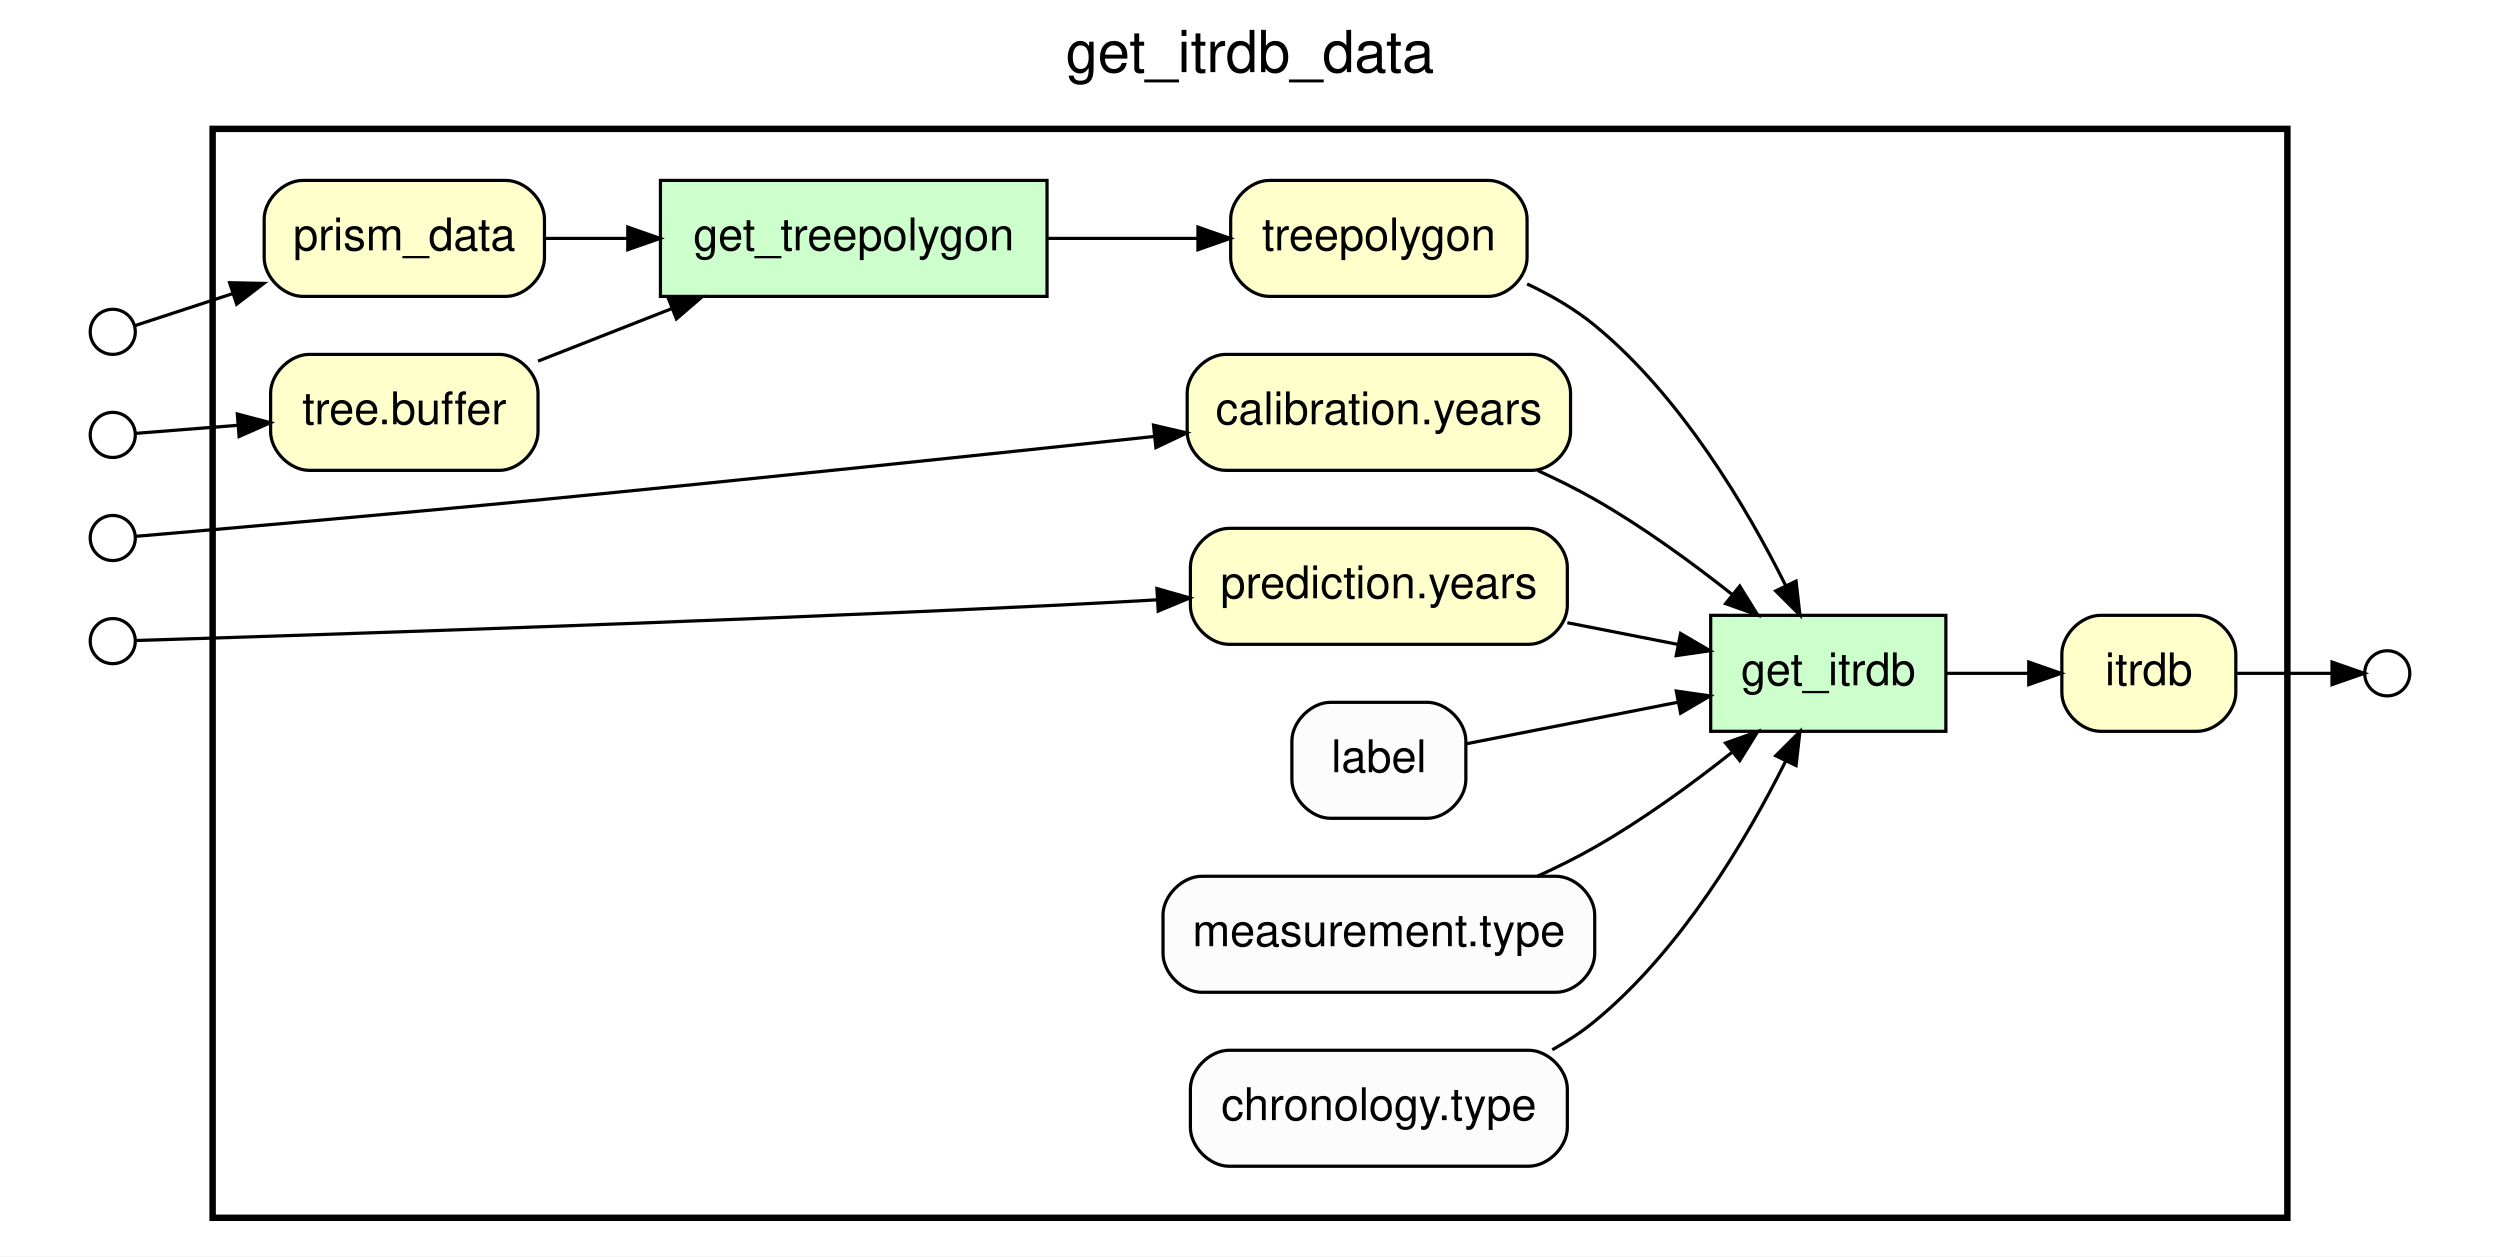
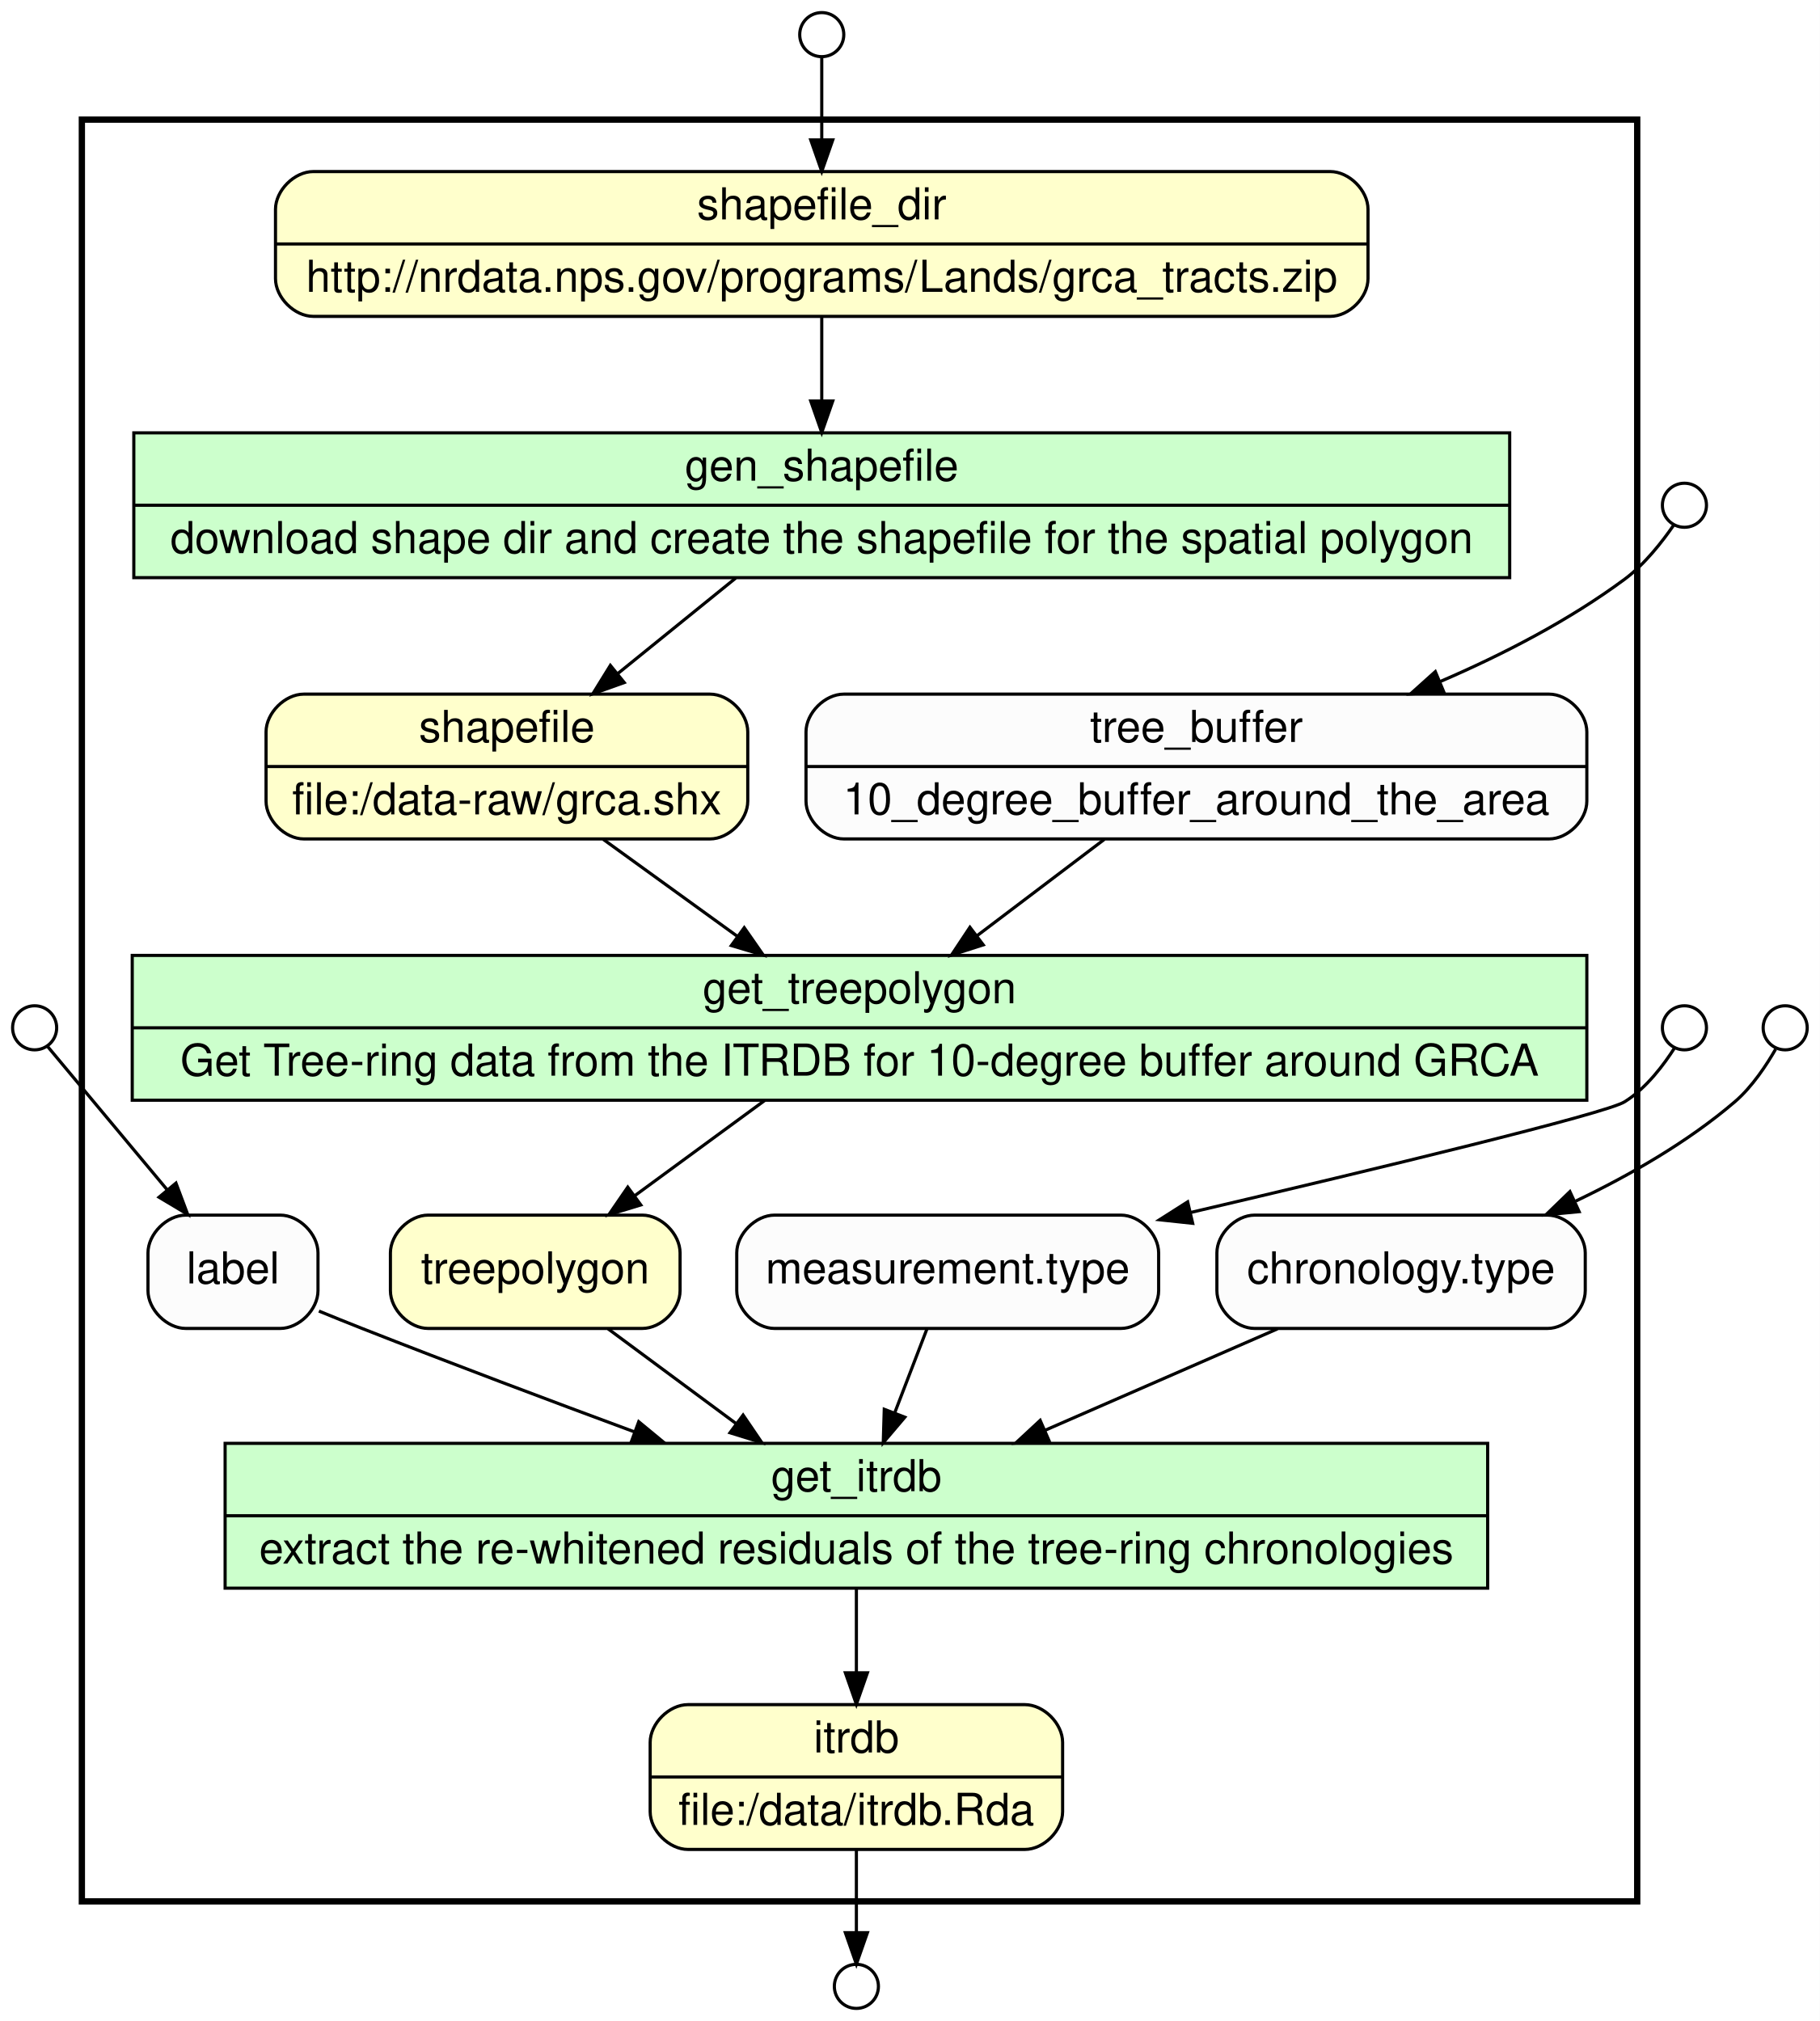
- <svg xmlns="http://www.w3.org/2000/svg" width="776pt" height="390pt" viewBox="0.00 0.00 776.00 390.00">
-   <g id="graph0" class="graph" transform="scale(1 1) rotate(0) translate(4 386)">
-     <polygon fill="white" stroke="none" points="-4,4 -4,-386 772,-386 772,4 -4,4" />
-     <text text-anchor="middle" x="384" y="-363.6" font-family="Helvetica,sans-Serif" font-size="18.00">get_itrdb_data</text>
+ <svg xmlns="http://www.w3.org/2000/svg" width="578pt" height="642pt" viewBox="0.00 0.00 578.00 642.00">
+   <g id="graph0" class="graph" transform="scale(1 1) rotate(0) translate(4 638)">
+     <polygon fill="white" stroke="none" points="-4,4 -4,-638 574,-638 574,4 -4,4" />
    <g id="clust1" class="cluster">
-       <polygon fill="none" stroke="black" stroke-width="2" points="62,-8 62,-346 706,-346 706,-8 62,-8" />
+       <polygon fill="none" stroke="black" stroke-width="2" points="22,-34 22,-600 516,-600 516,-34 22,-34" />
    </g>
    <g id="clust2" class="cluster">
-       <polygon fill="none" stroke="black" stroke-width="0" points="70,-16 70,-338 698,-338 698,-16 70,-16" />
-     </g>
-     <g id="clust5" class="cluster">
-       <polygon fill="none" stroke="black" stroke-width="0" points="714,-154 714,-200 760,-200 760,-154 714,-154" />
-     </g>
-     <g id="clust6" class="cluster">
-       <polygon fill="none" stroke="black" stroke-width="0" points="722,-162 722,-192 752,-192 752,-162 722,-162" />
-     </g>
-     <g id="clust3" class="cluster">
-       <polygon fill="none" stroke="black" stroke-width="0" points="8,-164 8,-306 54,-306 54,-164 8,-164" />
-     </g>
-     <g id="clust4" class="cluster">
-       <polygon fill="none" stroke="black" stroke-width="0" points="16,-172 16,-298 46,-298 46,-172 16,-172" />
+       <polygon fill="none" stroke="black" stroke-width="0" points="30,-42 30,-592 508,-592 508,-42 30,-42" />
    </g>
    <g id="node1" class="node">
-       <polygon fill="#ccffcc" stroke="black" points="321,-330 201,-330 201,-294 321,-294 321,-330" />
-       <text text-anchor="middle" x="261" y="-308.3" font-family="Helvetica,sans-Serif" font-size="14.00">get_treepolygon</text>
+       <polygon fill="#ccffcc" stroke="black" points="38.5,-454.5 38.5,-500.5 475.5,-500.5 475.5,-454.5 38.5,-454.5" />
+       <text text-anchor="middle" x="257" y="-485.3" font-family="Helvetica,sans-Serif" font-size="14.00">gen_shapefile</text>
+       <polyline fill="none" stroke="black" points="38.5,-477.5 475.5,-477.5 " />
+       <text text-anchor="middle" x="257" y="-462.3" font-family="Helvetica,sans-Serif" font-size="14.00">download shape dir and create the shapefile for the spatial polygon</text>
+     </g>
+     <g id="node6" class="node">
+       <path fill="#ffffcc" stroke="black" d="M92.5,-371.5C92.5,-371.5 221.5,-371.5 221.5,-371.5 227.5,-371.5 233.5,-377.5 233.5,-383.5 233.5,-383.5 233.5,-405.5 233.5,-405.5 233.5,-411.5 227.5,-417.5 221.5,-417.5 221.5,-417.5 92.5,-417.5 92.5,-417.5 86.5,-417.5 80.5,-411.5 80.5,-405.5 80.5,-405.5 80.5,-383.5 80.5,-383.5 80.5,-377.5 86.5,-371.5 92.5,-371.5" />
+       <text text-anchor="middle" x="157" y="-402.3" font-family="Helvetica,sans-Serif" font-size="14.00">shapefile</text>
+       <polyline fill="none" stroke="black" points="80.5,-394.5 233.5,-394.5 " />
+       <text text-anchor="middle" x="157" y="-379.3" font-family="Helvetica,sans-Serif" font-size="14.00">file:/data-raw/grca.shx</text>
+     </g>
+     <g id="edge1" class="edge">
+       <path fill="none" stroke="black" d="M229.675,-454.366C218.1,-444.991 204.468,-433.949 192.157,-423.977" />
+       <polygon fill="black" stroke="black" points="194.266,-421.181 184.292,-417.607 189.86,-426.621 194.266,-421.181" />
+     </g>
+     <g id="node2" class="node">
+       <polygon fill="#ccffcc" stroke="black" points="38,-288.5 38,-334.5 500,-334.5 500,-288.5 38,-288.5" />
+       <text text-anchor="middle" x="269" y="-319.3" font-family="Helvetica,sans-Serif" font-size="14.00">get_treepolygon</text>
+       <polyline fill="none" stroke="black" points="38,-311.5 500,-311.5 " />
+       <text text-anchor="middle" x="269" y="-296.3" font-family="Helvetica,sans-Serif" font-size="14.00">Get Tree-ring data from the ITRDB for 10-degree buffer around GRCA</text>
    </g>
    <g id="node7" class="node">
-       <path fill="#ffffcc" stroke="black" d="M458,-330C458,-330 390,-330 390,-330 384,-330 378,-324 378,-318 378,-318 378,-306 378,-306 378,-300 384,-294 390,-294 390,-294 458,-294 458,-294 464,-294 470,-300 470,-306 470,-306 470,-318 470,-318 470,-324 464,-330 458,-330" />
-       <text text-anchor="middle" x="424" y="-308.3" font-family="Helvetica,sans-Serif" font-size="14.00">treepolygon</text>
+       <path fill="#ffffcc" stroke="black" d="M200,-252C200,-252 132,-252 132,-252 126,-252 120,-246 120,-240 120,-240 120,-228 120,-228 120,-222 126,-216 132,-216 132,-216 200,-216 200,-216 206,-216 212,-222 212,-228 212,-228 212,-240 212,-240 212,-246 206,-252 200,-252" />
+       <text text-anchor="middle" x="166" y="-230.3" font-family="Helvetica,sans-Serif" font-size="14.00">treepolygon</text>
    </g>
-     <g id="edge1" class="edge">
-       <path fill="none" stroke="black" d="M321.036,-312C336.276,-312 352.623,-312 367.666,-312" />
-       <polygon fill="black" stroke="black" points="367.843,-315.5 377.843,-312 367.843,-308.5 367.843,-315.5" />
+     <g id="edge3" class="edge">
+       <path fill="none" stroke="black" d="M238.931,-288.459C225.975,-278.962 210.815,-267.85 197.684,-258.225" />
+       <polygon fill="black" stroke="black" points="199.526,-255.235 189.391,-252.146 195.388,-260.881 199.526,-255.235" />
    </g>
-     <g id="node2" class="node">
-       <polygon fill="#ccffcc" stroke="black" points="600,-195 527,-195 527,-159 600,-159 600,-195" />
-       <text text-anchor="middle" x="563.5" y="-173.3" font-family="Helvetica,sans-Serif" font-size="14.00">get_itrdb</text>
+     <g id="node3" class="node">
+       <polygon fill="#ccffcc" stroke="black" points="67.5,-133.5 67.5,-179.5 468.5,-179.5 468.5,-133.5 67.5,-133.5" />
+       <text text-anchor="middle" x="268" y="-164.3" font-family="Helvetica,sans-Serif" font-size="14.00">get_itrdb</text>
+       <polyline fill="none" stroke="black" points="67.5,-156.5 468.5,-156.5 " />
+       <text text-anchor="middle" x="268" y="-141.3" font-family="Helvetica,sans-Serif" font-size="14.00">extract the re-whitened residuals of the tree-ring chronologies</text>
+     </g>
+     <g id="node4" class="node">
+       <path fill="#ffffcc" stroke="black" d="M214.5,-50.5C214.5,-50.5 321.5,-50.5 321.5,-50.5 327.5,-50.5 333.5,-56.5 333.5,-62.5 333.5,-62.5 333.5,-84.5 333.5,-84.5 333.5,-90.5 327.5,-96.5 321.5,-96.5 321.5,-96.5 214.5,-96.5 214.5,-96.5 208.5,-96.5 202.5,-90.5 202.5,-84.5 202.5,-84.5 202.5,-62.5 202.5,-62.5 202.5,-56.5 208.5,-50.5 214.5,-50.5" />
+       <text text-anchor="middle" x="268" y="-81.3" font-family="Helvetica,sans-Serif" font-size="14.00">itrdb</text>
+       <polyline fill="none" stroke="black" points="202.5,-73.5 333.5,-73.5 " />
+       <text text-anchor="middle" x="268" y="-58.3" font-family="Helvetica,sans-Serif" font-size="14.00">file:/data/itrdb.Rda</text>
+     </g>
+     <g id="edge6" class="edge">
+       <path fill="none" stroke="black" d="M268,-133.366C268,-125.152 268,-115.658 268,-106.725" />
+       <polygon fill="black" stroke="black" points="271.5,-106.607 268,-96.607 264.5,-106.607 271.5,-106.607" />
+     </g>
+     <g id="node17" class="node">
+       <ellipse fill="#ffffff" stroke="black" cx="268" cy="-7" rx="7" ry="7" />
+     </g>
+     <g id="edge16" class="edge">
+       <path fill="none" stroke="black" d="M268,-50.303C268,-41.685 268,-32.002 268,-24.078" />
+       <polygon fill="black" stroke="black" points="271.5,-24.053 268,-14.053 264.5,-24.053 271.5,-24.053" />
+     </g>
+     <g id="node5" class="node">
+       <path fill="#ffffcc" stroke="black" d="M95.5,-537.5C95.5,-537.5 418.5,-537.5 418.5,-537.5 424.5,-537.5 430.5,-543.5 430.5,-549.5 430.5,-549.5 430.5,-571.5 430.5,-571.5 430.5,-577.5 424.5,-583.5 418.5,-583.5 418.5,-583.5 95.5,-583.5 95.5,-583.5 89.5,-583.5 83.5,-577.5 83.5,-571.5 83.5,-571.5 83.5,-549.5 83.5,-549.5 83.5,-543.5 89.5,-537.5 95.5,-537.5" />
+       <text text-anchor="middle" x="257" y="-568.3" font-family="Helvetica,sans-Serif" font-size="14.00">shapefile_dir</text>
+       <polyline fill="none" stroke="black" points="83.5,-560.5 430.5,-560.5 " />
+       <text text-anchor="middle" x="257" y="-545.3" font-family="Helvetica,sans-Serif" font-size="14.00">http://nrdata.nps.gov/programs/Lands/grca_tracts.zip</text>
+     </g>
+     <g id="edge2" class="edge">
+       <path fill="none" stroke="black" d="M257,-537.366C257,-529.152 257,-519.658 257,-510.725" />
+       <polygon fill="black" stroke="black" points="260.5,-510.607 257,-500.607 253.5,-510.607 260.5,-510.607" />
+     </g>
+     <g id="edge5" class="edge">
+       <path fill="none" stroke="black" d="M187.604,-371.366C200.692,-361.902 216.126,-350.739 230.018,-340.693" />
+       <polygon fill="black" stroke="black" points="232.381,-343.303 238.433,-334.607 228.278,-337.631 232.381,-343.303" />
+     </g>
+     <g id="edge7" class="edge">
+       <path fill="none" stroke="black" d="M189.145,-215.868C201.12,-207.005 216.049,-195.954 229.686,-185.86" />
+       <polygon fill="black" stroke="black" points="232.017,-188.489 237.972,-179.727 227.852,-182.863 232.017,-188.489" />
    </g>
    <g id="node8" class="node">
-       <path fill="#ffffcc" stroke="black" d="M678,-195C678,-195 648,-195 648,-195 642,-195 636,-189 636,-183 636,-183 636,-171 636,-171 636,-165 642,-159 648,-159 648,-159 678,-159 678,-159 684,-159 690,-165 690,-171 690,-171 690,-183 690,-183 690,-189 684,-195 678,-195" />
-       <text text-anchor="middle" x="663" y="-173.3" font-family="Helvetica,sans-Serif" font-size="14.00">itrdb</text>
+       <path fill="#fcfcfc" stroke="black" d="M264,-371.5C264,-371.5 488,-371.5 488,-371.5 494,-371.5 500,-377.5 500,-383.5 500,-383.5 500,-405.5 500,-405.5 500,-411.5 494,-417.5 488,-417.5 488,-417.5 264,-417.5 264,-417.5 258,-417.5 252,-411.5 252,-405.5 252,-405.5 252,-383.5 252,-383.5 252,-377.5 258,-371.5 264,-371.5" />
+       <text text-anchor="middle" x="376" y="-402.3" font-family="Helvetica,sans-Serif" font-size="14.00">tree_buffer</text>
+       <polyline fill="none" stroke="black" points="252,-394.5 500,-394.5 " />
+       <text text-anchor="middle" x="376" y="-379.3" font-family="Helvetica,sans-Serif" font-size="14.00">10_degree_buffer_around_the_area</text>
    </g>
    <g id="edge4" class="edge">
-       <path fill="none" stroke="black" d="M600.252,-177C608.506,-177 617.296,-177 625.579,-177" />
-       <polygon fill="black" stroke="black" points="625.719,-180.5 635.719,-177 625.719,-173.5 625.719,-180.5" />
+       <path fill="none" stroke="black" d="M346.762,-371.366C334.259,-361.902 319.513,-350.739 306.242,-340.693" />
+       <polygon fill="black" stroke="black" points="308.288,-337.852 298.203,-334.607 304.063,-343.433 308.288,-337.852" />
    </g>
-     <g id="node3" class="node">
-       <path fill="#ffffcc" stroke="black" d="M153,-330C153,-330 90,-330 90,-330 84,-330 78,-324 78,-318 78,-318 78,-306 78,-306 78,-300 84,-294 90,-294 90,-294 153,-294 153,-294 159,-294 165,-300 165,-306 165,-306 165,-318 165,-318 165,-324 159,-330 153,-330" />
-       <text text-anchor="middle" x="121.5" y="-308.3" font-family="Helvetica,sans-Serif" font-size="14.00">prism_data</text>
+     <g id="node9" class="node">
+       <path fill="#fcfcfc" stroke="black" d="M85,-252C85,-252 55,-252 55,-252 49,-252 43,-246 43,-240 43,-240 43,-228 43,-228 43,-222 49,-216 55,-216 55,-216 85,-216 85,-216 91,-216 97,-222 97,-228 97,-228 97,-240 97,-240 97,-246 91,-252 85,-252" />
+       <text text-anchor="middle" x="70" y="-230.3" font-family="Helvetica,sans-Serif" font-size="14.00">label</text>
    </g>
-     <g id="edge2" class="edge">
-       <path fill="none" stroke="black" d="M165.252,-312C173.355,-312 182.023,-312 190.702,-312" />
-       <polygon fill="black" stroke="black" points="190.863,-315.5 200.863,-312 190.863,-308.5 190.863,-315.5" />
+     <g id="edge8" class="edge">
+       <path fill="none" stroke="black" d="M97.291,-221.522C101.857,-219.648 106.554,-217.749 111,-216 139.208,-204.901 170.467,-193.144 197.619,-183.104" />
+       <polygon fill="black" stroke="black" points="198.87,-186.373 207.04,-179.628 196.447,-179.806 198.87,-186.373" />
    </g>
-     <g id="node4" class="node">
-       <path fill="#ffffcc" stroke="black" d="M151,-276C151,-276 92,-276 92,-276 86,-276 80,-270 80,-264 80,-264 80,-252 80,-252 80,-246 86,-240 92,-240 92,-240 151,-240 151,-240 157,-240 163,-246 163,-252 163,-252 163,-264 163,-264 163,-270 157,-276 151,-276" />
-       <text text-anchor="middle" x="121.5" y="-254.3" font-family="Helvetica,sans-Serif" font-size="14.00">tree.buffer</text>
+     <g id="node10" class="node">
+       <path fill="#fcfcfc" stroke="black" d="M352,-252C352,-252 242,-252 242,-252 236,-252 230,-246 230,-240 230,-240 230,-228 230,-228 230,-222 236,-216 242,-216 242,-216 352,-216 352,-216 358,-216 364,-222 364,-228 364,-228 364,-240 364,-240 364,-246 358,-252 352,-252" />
+       <text text-anchor="middle" x="297" y="-230.3" font-family="Helvetica,sans-Serif" font-size="14.00">measurement.type</text>
    </g>
-     <g id="edge3" class="edge">
-       <path fill="none" stroke="black" d="M163.011,-273.91C176.012,-279.016 190.645,-284.762 204.526,-290.214" />
-       <polygon fill="black" stroke="black" points="203.4,-293.532 213.987,-293.93 205.959,-287.016 203.4,-293.532" />
+     <g id="edge9" class="edge">
+       <path fill="none" stroke="black" d="M290.419,-215.868C287.4,-208.008 283.721,-198.428 280.222,-189.32" />
+       <polygon fill="black" stroke="black" points="283.39,-187.807 276.537,-179.727 276.856,-190.317 283.39,-187.807" />
    </g>
-     <g id="node5" class="node">
-       <path fill="#ffffcc" stroke="black" d="M470.5,-222C470.5,-222 377.5,-222 377.5,-222 371.5,-222 365.5,-216 365.5,-210 365.5,-210 365.5,-198 365.5,-198 365.5,-192 371.5,-186 377.5,-186 377.5,-186 470.5,-186 470.5,-186 476.5,-186 482.5,-192 482.5,-198 482.5,-198 482.5,-210 482.5,-210 482.5,-216 476.5,-222 470.5,-222" />
-       <text text-anchor="middle" x="424" y="-200.3" font-family="Helvetica,sans-Serif" font-size="14.00">prediction.years</text>
+     <g id="node11" class="node">
+       <path fill="#fcfcfc" stroke="black" d="M487.5,-252C487.5,-252 394.5,-252 394.5,-252 388.5,-252 382.5,-246 382.5,-240 382.5,-240 382.5,-228 382.5,-228 382.5,-222 388.5,-216 394.5,-216 394.5,-216 487.5,-216 487.5,-216 493.5,-216 499.5,-222 499.5,-228 499.5,-228 499.5,-240 499.5,-240 499.5,-246 493.5,-252 487.5,-252" />
+       <text text-anchor="middle" x="441" y="-230.3" font-family="Helvetica,sans-Serif" font-size="14.00">chronology.type</text>
    </g>
-     <g id="edge5" class="edge">
-       <path fill="none" stroke="black" d="M482.516,-192.706C494.01,-190.449 505.934,-188.107 516.957,-185.943" />
-       <polygon fill="black" stroke="black" points="517.65,-189.374 526.788,-184.012 516.301,-182.505 517.65,-189.374" />
+     <g id="edge10" class="edge">
+       <path fill="none" stroke="black" d="M401.744,-215.868C379.909,-206.339 352.281,-194.282 327.812,-183.603" />
+       <polygon fill="black" stroke="black" points="329.173,-180.378 318.608,-179.586 326.373,-186.794 329.173,-180.378" />
    </g>
-     <g id="node6" class="node">
-       <path fill="#ffffcc" stroke="black" d="M471.5,-276C471.5,-276 376.5,-276 376.5,-276 370.5,-276 364.5,-270 364.5,-264 364.5,-264 364.5,-252 364.5,-252 364.5,-246 370.5,-240 376.5,-240 376.5,-240 471.5,-240 471.5,-240 477.5,-240 483.5,-246 483.5,-252 483.5,-252 483.5,-264 483.5,-264 483.5,-270 477.5,-276 471.5,-276" />
-       <text text-anchor="middle" x="424" y="-254.3" font-family="Helvetica,sans-Serif" font-size="14.00">calibration.years</text>
+     <g id="node12" class="node">
+       <ellipse fill="#ffffff" stroke="black" cx="257" cy="-627" rx="7" ry="7" />
    </g>
-     <g id="edge6" class="edge">
-       <path fill="none" stroke="black" d="M473.279,-239.957C479.361,-237.19 485.406,-234.185 491,-231 505.859,-222.54 521.14,-211.389 533.741,-201.418" />
-       <polygon fill="black" stroke="black" points="536.018,-204.079 541.604,-195.076 531.623,-198.63 536.018,-204.079" />
+     <g id="edge11" class="edge">
+       <path fill="none" stroke="black" d="M257,-619.58C257,-613.384 257,-603.516 257,-593.66" />
+       <polygon fill="black" stroke="black" points="260.5,-593.548 257,-583.548 253.5,-593.548 260.5,-593.548" />
    </g>
-     <g id="edge7" class="edge">
-       <path fill="none" stroke="black" d="M470.007,-297.863C477.463,-294.358 484.779,-290.105 491,-285 517.737,-263.06 538.156,-228.498 550.197,-204.401" />
-       <polygon fill="black" stroke="black" points="553.494,-205.624 554.692,-195.097 547.191,-202.579 553.494,-205.624" />
+     <g id="node13" class="node">
+       <ellipse fill="#ffffff" stroke="black" cx="531" cy="-477.5" rx="7" ry="7" />
+     </g>
+     <g id="edge12" class="edge">
+       <path fill="none" stroke="black" d="M527.501,-471.057C524.061,-466.066 518.407,-458.75 512,-454 494.442,-440.985 473.543,-430.162 453.46,-421.51" />
+       <polygon fill="black" stroke="black" points="454.573,-418.182 443.996,-417.563 451.878,-424.643 454.573,-418.182" />
+     </g>
+     <g id="node14" class="node">
+       <ellipse fill="#ffffff" stroke="black" cx="7" cy="-311.5" rx="7" ry="7" />
+     </g>
+     <g id="edge13" class="edge">
+       <path fill="none" stroke="black" d="M11.134,-305.546C18.756,-296.412 35.497,-276.349 49.185,-259.945" />
+       <polygon fill="black" stroke="black" points="51.886,-262.171 55.606,-252.25 46.512,-257.686 51.886,-262.171" />
+     </g>
+     <g id="node15" class="node">
+       <ellipse fill="#ffffff" stroke="black" cx="531" cy="-311.5" rx="7" ry="7" />
+     </g>
+     <g id="edge14" class="edge">
+       <path fill="none" stroke="black" d="M527.92,-305.201C524.634,-300.025 518.95,-292.315 512,-288 505.88,-284.2 433.207,-266.678 374.021,-252.806" />
+       <polygon fill="black" stroke="black" points="374.81,-249.396 364.276,-250.526 373.216,-256.212 374.81,-249.396" />
    </g>
    <g id="node16" class="node">
-       <ellipse fill="#ffffff" stroke="black" cx="737" cy="-177" rx="7" ry="7" />
+       <ellipse fill="#ffffff" stroke="black" cx="563" cy="-311.5" rx="7" ry="7" />
    </g>
    <g id="edge15" class="edge">
-       <path fill="none" stroke="black" d="M690.401,-177C700.224,-177 711.076,-177 719.728,-177" />
-       <polygon fill="black" stroke="black" points="719.859,-180.5 729.859,-177 719.859,-173.5 719.859,-180.5" />
-     </g>
-     <g id="node9" class="node">
-       <path fill="#fcfcfc" stroke="black" d="M439,-168C439,-168 409,-168 409,-168 403,-168 397,-162 397,-156 397,-156 397,-144 397,-144 397,-138 403,-132 409,-132 409,-132 439,-132 439,-132 445,-132 451,-138 451,-144 451,-144 451,-156 451,-156 451,-162 445,-168 439,-168" />
-       <text text-anchor="middle" x="424" y="-146.3" font-family="Helvetica,sans-Serif" font-size="14.00">label</text>
-     </g>
-     <g id="edge8" class="edge">
-       <path fill="none" stroke="black" d="M451.186,-155.142C469.684,-158.774 494.96,-163.738 516.751,-168.017" />
-       <polygon fill="black" stroke="black" points="516.315,-171.498 526.802,-169.99 517.664,-164.629 516.315,-171.498" />
-     </g>
-     <g id="node10" class="node">
-       <path fill="#fcfcfc" stroke="black" d="M479,-114C479,-114 369,-114 369,-114 363,-114 357,-108 357,-102 357,-102 357,-90 357,-90 357,-84 363,-78 369,-78 369,-78 479,-78 479,-78 485,-78 491,-84 491,-90 491,-90 491,-102 491,-102 491,-108 485,-114 479,-114" />
-       <text text-anchor="middle" x="424" y="-92.3" font-family="Helvetica,sans-Serif" font-size="14.00">measurement.type</text>
-     </g>
-     <g id="edge9" class="edge">
-       <path fill="none" stroke="black" d="M473.279,-114.043C479.361,-116.81 485.406,-119.815 491,-123 505.859,-131.46 521.14,-142.611 533.741,-152.582" />
-       <polygon fill="black" stroke="black" points="531.623,-155.37 541.604,-158.924 536.018,-149.921 531.623,-155.37" />
-     </g>
-     <g id="node11" class="node">
-       <path fill="#fcfcfc" stroke="black" d="M470.5,-60C470.5,-60 377.5,-60 377.5,-60 371.5,-60 365.5,-54 365.5,-48 365.5,-48 365.5,-36 365.5,-36 365.5,-30 371.5,-24 377.5,-24 377.5,-24 470.5,-24 470.5,-24 476.5,-24 482.5,-30 482.5,-36 482.5,-36 482.5,-48 482.5,-48 482.5,-54 476.5,-60 470.5,-60" />
-       <text text-anchor="middle" x="424" y="-38.3" font-family="Helvetica,sans-Serif" font-size="14.00">chronology.type</text>
-     </g>
-     <g id="edge10" class="edge">
-       <path fill="none" stroke="black" d="M477.827,-60.144C482.503,-62.759 486.98,-65.702 491,-69 517.737,-90.94 538.156,-125.502 550.197,-149.599" />
-       <polygon fill="black" stroke="black" points="547.191,-151.421 554.692,-158.903 553.494,-148.376 547.191,-151.421" />
-     </g>
-     <g id="node12" class="node">
-       <ellipse fill="#ffffff" stroke="black" cx="31" cy="-219" rx="7" ry="7" />
-     </g>
-     <g id="edge11" class="edge">
-       <path fill="none" stroke="black" d="M38.101,-219.519C56.974,-221.132 116.081,-226.234 165,-231 229.189,-237.254 302.297,-244.96 354.26,-250.536" />
-       <polygon fill="black" stroke="black" points="354.045,-254.033 364.362,-251.622 354.793,-247.073 354.045,-254.033" />
-     </g>
-     <g id="node13" class="node">
-       <ellipse fill="#ffffff" stroke="black" cx="31" cy="-187" rx="7" ry="7" />
-     </g>
-     <g id="edge12" class="edge">
-       <path fill="none" stroke="black" d="M38.307,-187.192C69.201,-188.14 207.658,-192.51 321,-198 331.988,-198.532 343.638,-199.159 354.985,-199.803" />
-       <polygon fill="black" stroke="black" points="355.107,-203.315 365.292,-200.396 355.51,-196.327 355.107,-203.315" />
-     </g>
-     <g id="node14" class="node">
-       <ellipse fill="#ffffff" stroke="black" cx="31" cy="-251" rx="7" ry="7" />
-     </g>
-     <g id="edge13" class="edge">
-       <path fill="none" stroke="black" d="M38.083,-251.481C44.985,-252.027 56.944,-252.973 69.645,-253.978" />
-       <polygon fill="black" stroke="black" points="69.664,-257.49 79.909,-254.789 70.216,-250.512 69.664,-257.49" />
-     </g>
-     <g id="node15" class="node">
-       <ellipse fill="#ffffff" stroke="black" cx="31" cy="-283" rx="7" ry="7" />
-     </g>
-     <g id="edge14" class="edge">
-       <path fill="none" stroke="black" d="M37.807,-284.903C44.426,-287.072 55.94,-290.845 68.311,-294.898" />
-       <polygon fill="black" stroke="black" points="67.277,-298.243 77.87,-298.031 69.457,-291.591 67.277,-298.243" />
+       <path fill="none" stroke="black" d="M559.964,-304.723C557.137,-299.782 552.534,-292.739 547,-288 532.166,-275.297 513.759,-264.728 496.468,-256.456" />
+       <polygon fill="black" stroke="black" points="497.554,-253.103 487.007,-252.098 494.625,-259.461 497.554,-253.103" />
    </g>
  </g>
</svg>
